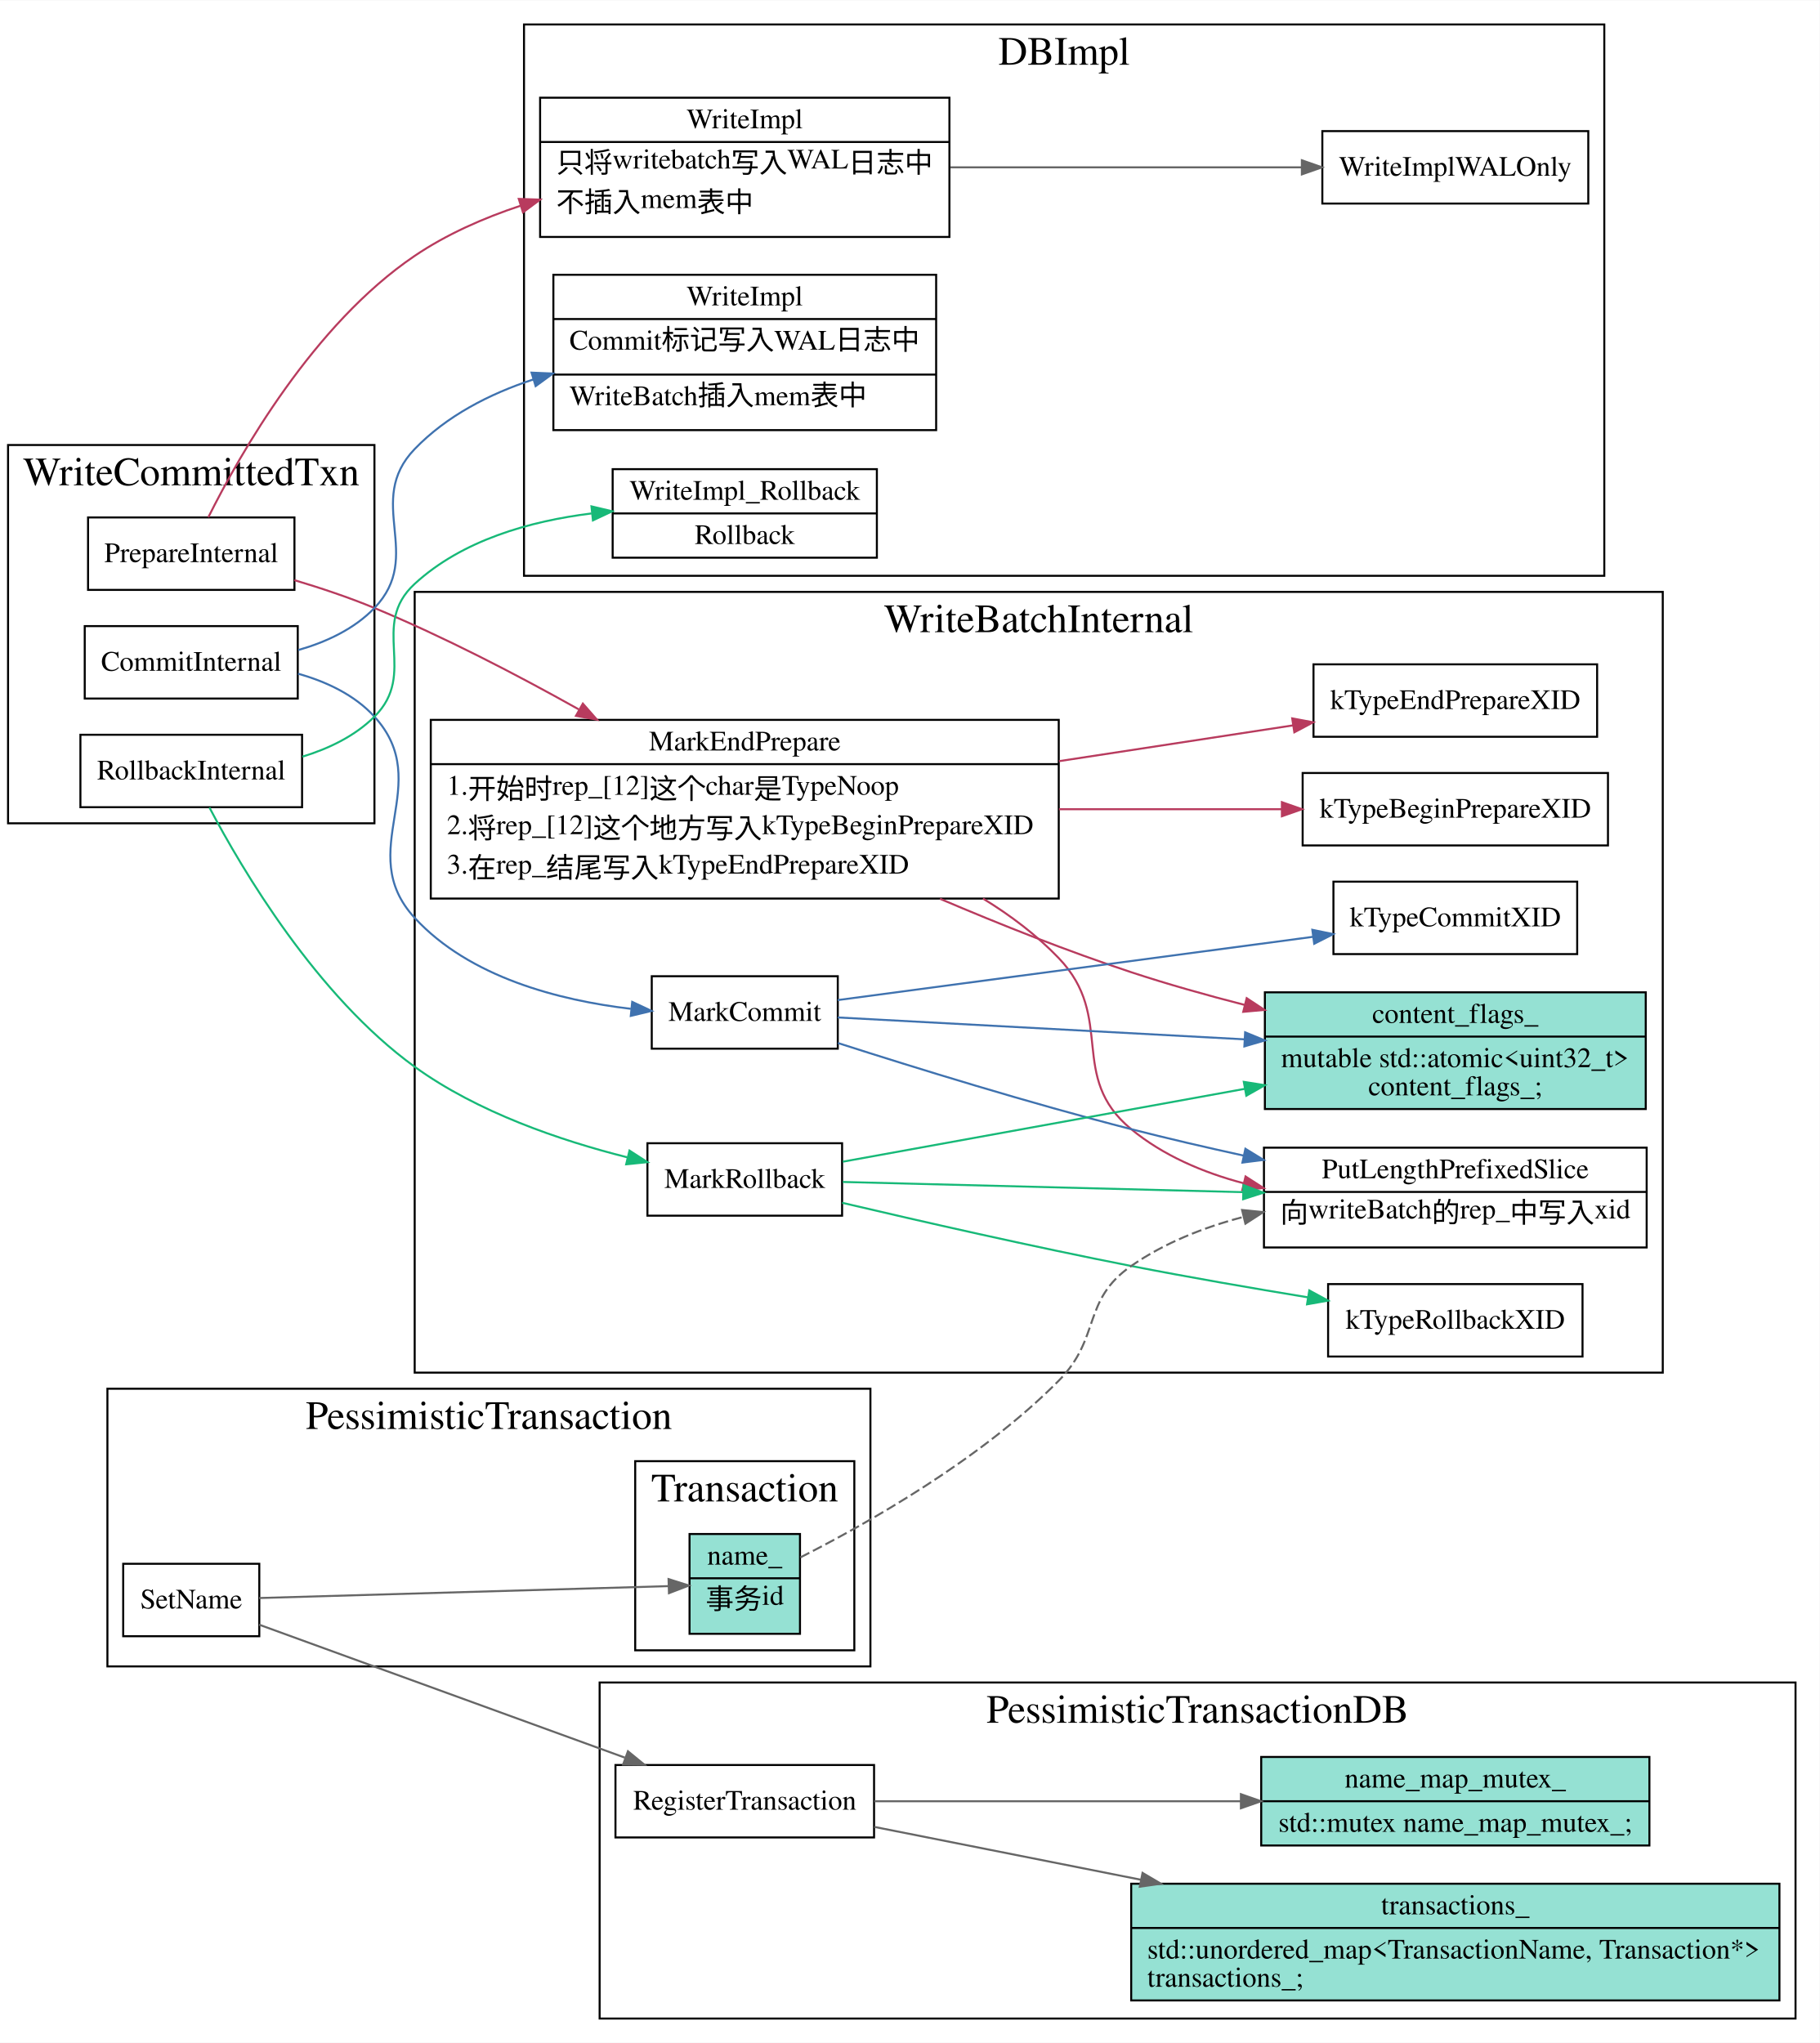
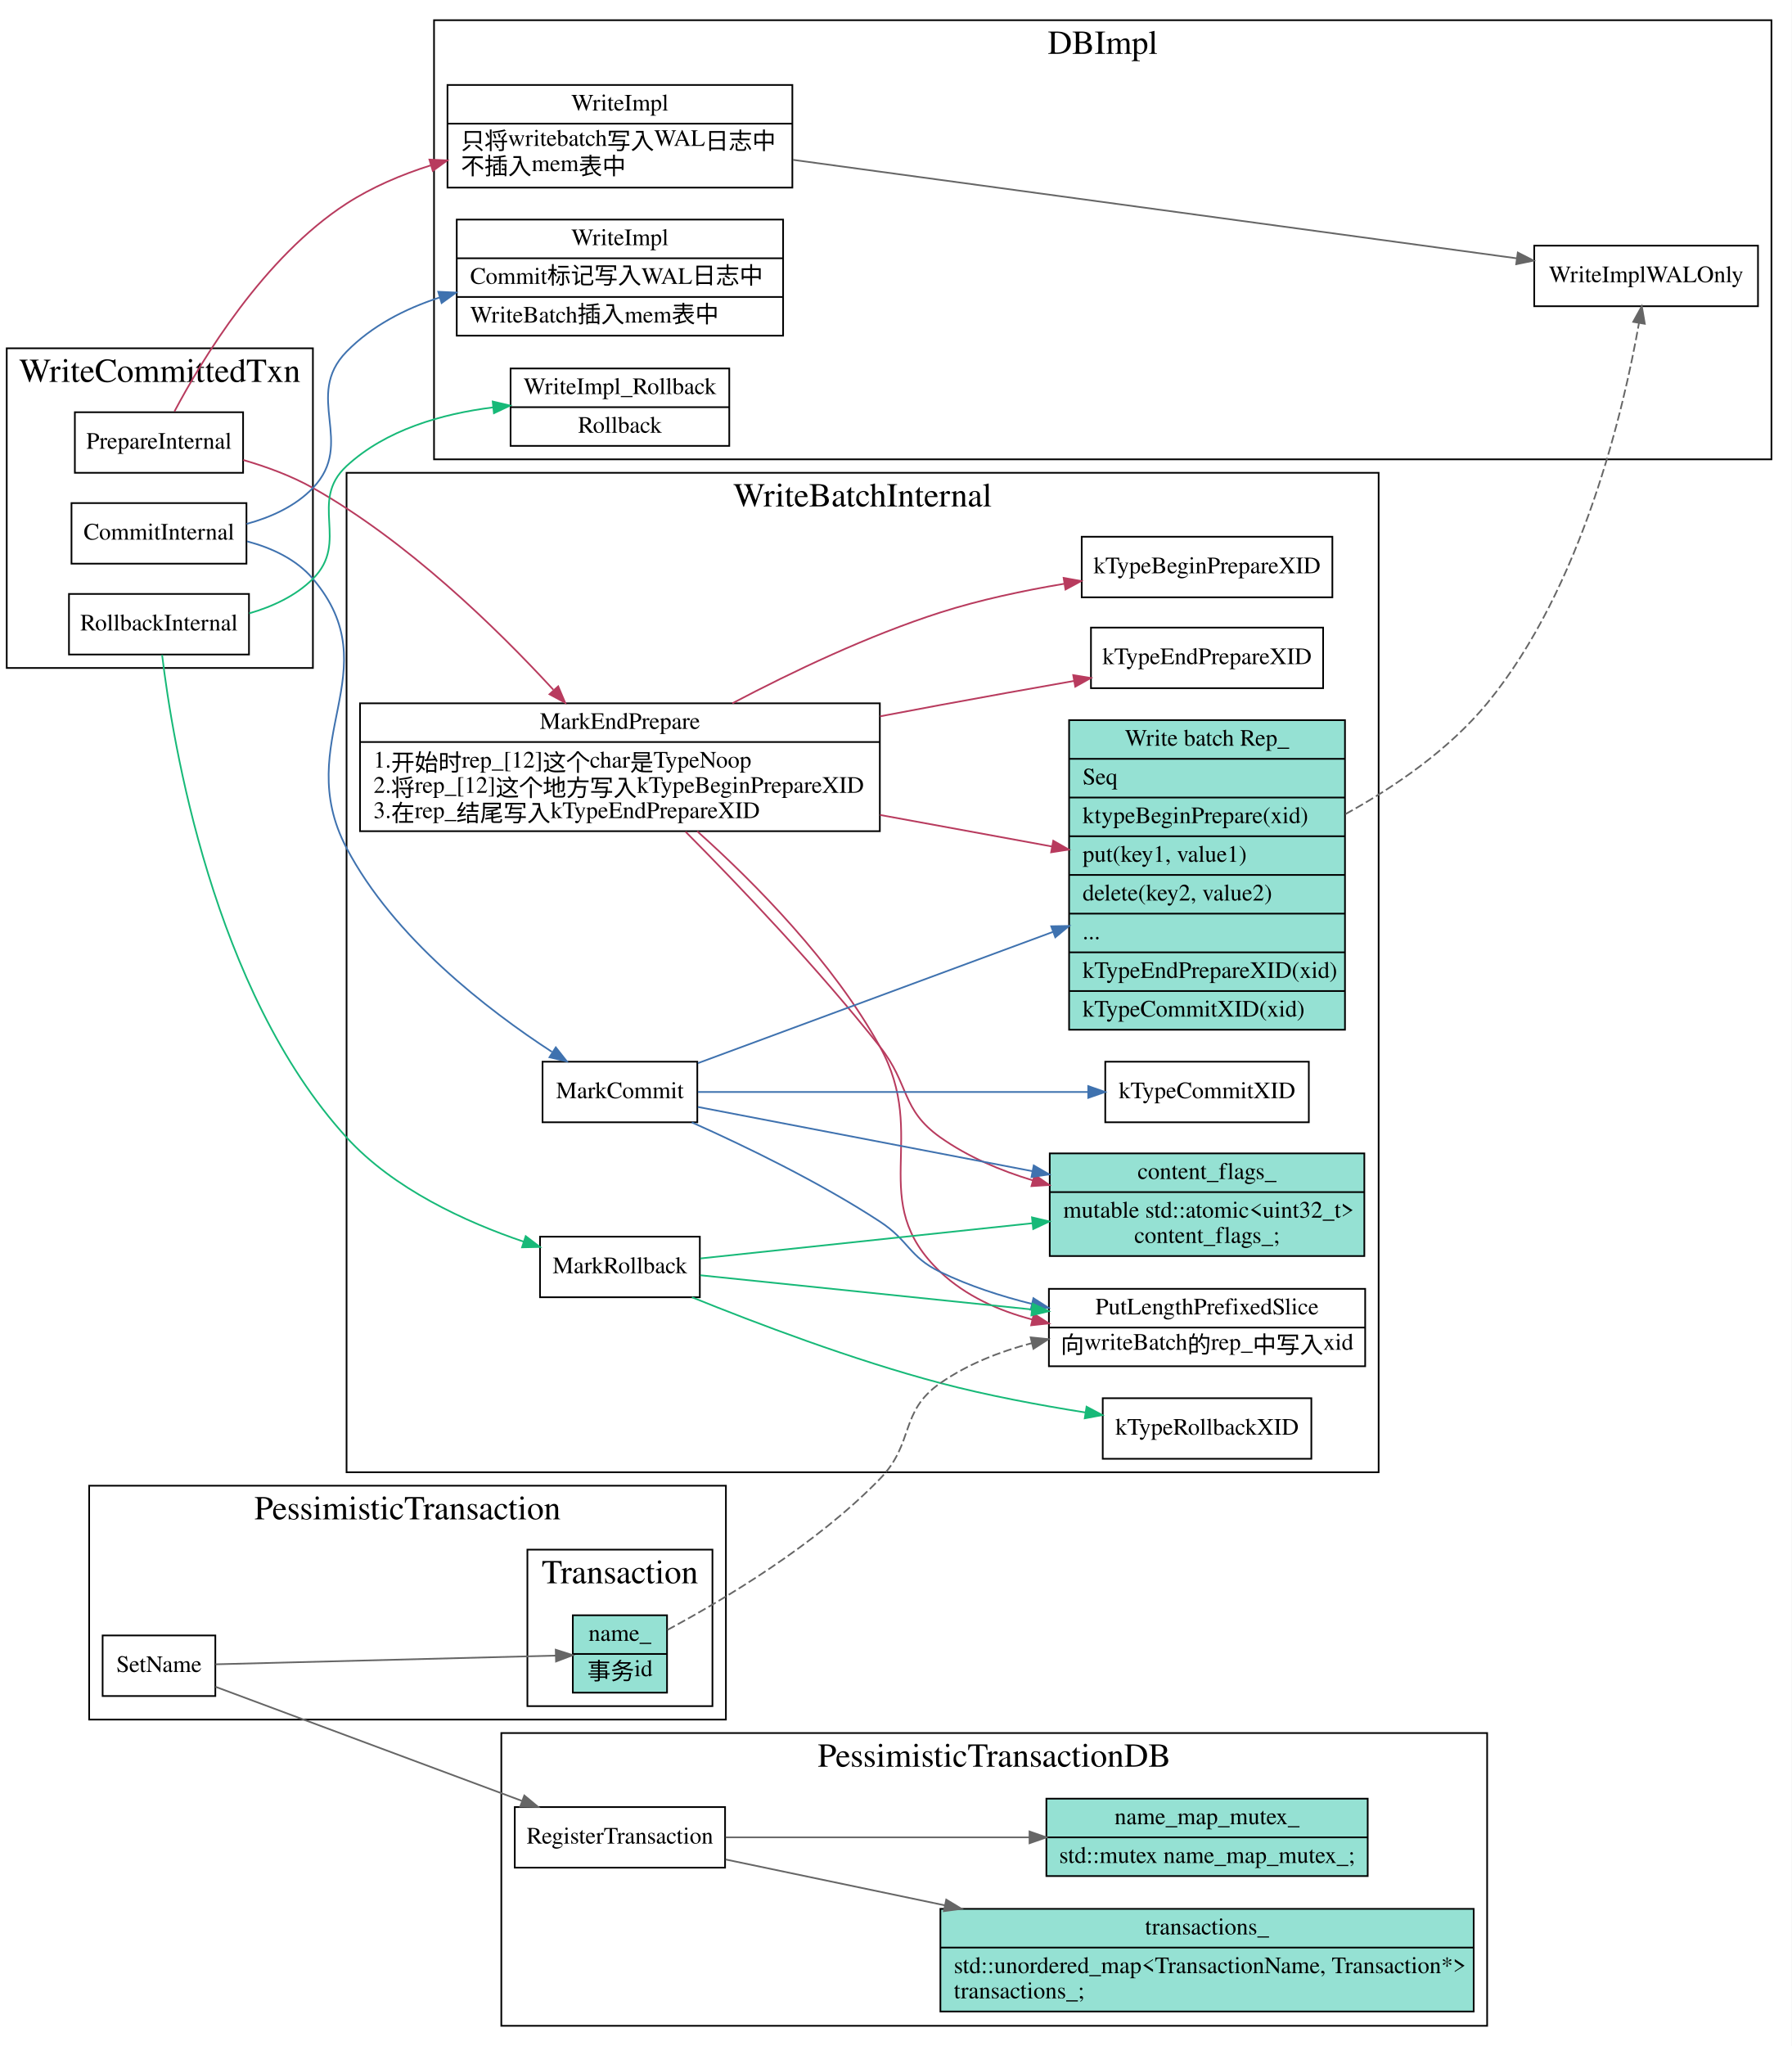
- <svg xmlns="http://www.w3.org/2000/svg" width="904pt" height="1015pt" viewBox="0.00 0.00 904.28 1015.00">
-   <g id="graph0" class="graph" transform="scale(1 1) rotate(0) translate(4 1011)">
-     <polygon fill="#ffffff" stroke="transparent" points="-4,4 -4,-1011 900.281,-1011 900.281,4 -4,4" />
-     <g id="clust1" class="cluster">
-       <polygon fill="none" stroke="#000000" points="256.405,-725 256.405,-999 793.251,-999 793.251,-725 256.405,-725" />
-       <text text-anchor="middle" x="524.828" y="-979" font-family="Times,serif" font-size="20.00" fill="#000000">DBImpl</text>
-     </g>
+ <svg xmlns="http://www.w3.org/2000/svg" width="1065pt" height="1216pt" viewBox="0.00 0.00 1065.00 1216.00">
+   <g id="graph0" class="graph" transform="scale(1 1) rotate(0) translate(4 1212)">
+     <polygon fill="#ffffff" stroke="transparent" points="-4,4 -4,-1212 1061,-1212 1061,4 -4,4" />
    <g id="clust2" class="cluster">
-       <polygon fill="none" stroke="#000000" points="202.076,-329 202.076,-717 822.304,-717 822.304,-329 202.076,-329" />
-       <text text-anchor="middle" x="512.19" y="-697" font-family="Times,serif" font-size="20.00" fill="#000000">WriteBatchInternal</text>
-     </g>
-     <g id="clust6" class="cluster">
-       <polygon fill="none" stroke="#000000" points="293.982,-8 293.982,-175 888.281,-175 888.281,-8 293.982,-8" />
-       <text text-anchor="middle" x="591.132" y="-155" font-family="Times,serif" font-size="20.00" fill="#000000">PessimisticTransactionDB</text>
-     </g>
-     <g id="clust8" class="cluster">
-       <polygon fill="none" stroke="#000000" points="49.379,-183 49.379,-321 428.553,-321 428.553,-183 49.379,-183" />
-       <text text-anchor="middle" x="238.966" y="-301" font-family="Times,serif" font-size="20.00" fill="#000000">PessimisticTransaction</text>
+       <polygon fill="none" stroke="#000000" points="254,-939 254,-1200 1049,-1200 1049,-939 254,-939" />
+       <text text-anchor="middle" x="651.5" y="-1180" font-family="Times,serif" font-size="20.00" fill="#000000">DBImpl</text>
+     </g>
+     <g id="clust3" class="cluster">
+       <polygon fill="none" stroke="#000000" points="202,-337 202,-931 815.5,-931 815.5,-337 202,-337" />
+       <text text-anchor="middle" x="508.75" y="-911" font-family="Times,serif" font-size="20.00" fill="#000000">WriteBatchInternal</text>
+     </g>
+     <g id="clust7" class="cluster">
+       <polygon fill="none" stroke="#000000" points="294,-8 294,-182 880,-182 880,-8 294,-8" />
+       <text text-anchor="middle" x="587" y="-162" font-family="Times,serif" font-size="20.00" fill="#000000">PessimisticTransactionDB</text>
    </g>
    <g id="clust9" class="cluster">
-       <polygon fill="none" stroke="#000000" points="311.664,-191 311.664,-285 420.553,-285 420.553,-191 311.664,-191" />
-       <text text-anchor="middle" x="366.108" y="-265" font-family="Times,serif" font-size="20.00" fill="#000000">Transaction</text>
-     </g>
-     <g id="clust11" class="cluster">
-       <polygon fill="none" stroke="#000000" points="0,-602 0,-790 182.076,-790 182.076,-602 0,-602" />
-       <text text-anchor="middle" x="91.038" y="-770" font-family="Times,serif" font-size="20.00" fill="#000000">WriteCommittedTxn</text>
+       <polygon fill="none" stroke="#000000" points="49,-190 49,-329 427.5,-329 427.5,-190 49,-190" />
+       <text text-anchor="middle" x="238.25" y="-309" font-family="Times,serif" font-size="20.00" fill="#000000">PessimisticTransaction</text>
+     </g>
+     <g id="clust10" class="cluster">
+       <polygon fill="none" stroke="#000000" points="309.5,-198 309.5,-291 419.5,-291 419.5,-198 309.5,-198" />
+       <text text-anchor="middle" x="364.5" y="-271" font-family="Times,serif" font-size="20.00" fill="#000000">Transaction</text>
+     </g>
+     <g id="clust12" class="cluster">
+       <polygon fill="none" stroke="#000000" points="0,-815 0,-1005 182,-1005 182,-815 0,-815" />
+       <text text-anchor="middle" x="91" y="-985" font-family="Times,serif" font-size="20.00" fill="#000000">WriteCommittedTxn</text>
    </g>
    <g id="node1" class="node">
-       <polygon fill="none" stroke="#000000" points="264.405,-893.4 264.405,-962.6 467.812,-962.6 467.812,-893.4 264.405,-893.4" />
-       <text text-anchor="middle" x="366.108" y="-947.4" font-family="Times,serif" font-size="14.00" fill="#000000">WriteImpl</text>
-       <polyline fill="none" stroke="#000000" points="264.405,-940.6 467.812,-940.6 " />
-       <text text-anchor="start" x="272.405" y="-925.4" font-family="Times,serif" font-size="14.00" fill="#000000">只将writebatch写入WAL日志中</text>
-       <text text-anchor="start" x="272.405" y="-905.8" font-family="Times,serif" font-size="14.00" fill="#000000"> 不插入mem表中</text>
+       <polygon fill="none" stroke="#000000" points="262,-1100.5 262,-1161.5 467,-1161.5 467,-1100.5 262,-1100.5" />
+       <text text-anchor="middle" x="364.5" y="-1146.3" font-family="Times,serif" font-size="14.00" fill="#000000">WriteImpl</text>
+       <polyline fill="none" stroke="#000000" points="262,-1138.5 467,-1138.5 " />
+       <text text-anchor="start" x="270" y="-1123.3" font-family="Times,serif" font-size="14.00" fill="#000000">只将writebatch写入WAL日志中</text>
+       <text text-anchor="start" x="270" y="-1108.3" font-family="Times,serif" font-size="14.00" fill="#000000"> 不插入mem表中</text>
    </g>
    <g id="node2" class="node">
-       <polygon fill="none" stroke="#000000" points="785.292,-946 653.13,-946 653.13,-910 785.292,-910 785.292,-946" />
-       <text text-anchor="middle" x="719.211" y="-923.8" font-family="Times,serif" font-size="14.00" fill="#000000">WriteImplWALOnly</text>
+       <polygon fill="none" stroke="#000000" points="1041,-1066 908,-1066 908,-1030 1041,-1030 1041,-1066" />
+       <text text-anchor="middle" x="974.5" y="-1044.3" font-family="Times,serif" font-size="14.00" fill="#000000">WriteImplWALOnly</text>
    </g>
    <g id="edge1" class="edge">
-       <path fill="none" stroke="#666666" d="M468.24,-928C523.882,-928 591.594,-928 642.656,-928" />
-       <polygon fill="#666666" stroke="#666666" points="642.963,-931.5 652.963,-928 642.963,-924.5 642.963,-931.5" />
+       <path fill="none" stroke="#666666" d="M467.288,-1117.014C588.951,-1100.46 788.741,-1073.275 897.721,-1058.447" />
+       <polygon fill="#666666" stroke="#666666" points="898.22,-1061.911 907.657,-1057.095 897.276,-1054.975 898.22,-1061.911" />
    </g>
    <g id="node3" class="node">
-       <polygon fill="none" stroke="#000000" points="270.998,-797.4 270.998,-874.6 461.219,-874.6 461.219,-797.4 270.998,-797.4" />
-       <text text-anchor="middle" x="366.108" y="-859.4" font-family="Times,serif" font-size="14.00" fill="#000000">WriteImpl</text>
-       <polyline fill="none" stroke="#000000" points="270.998,-852.6 461.219,-852.6 " />
-       <text text-anchor="start" x="278.998" y="-837.4" font-family="Times,serif" font-size="14.00" fill="#000000">Commit标记写入WAL日志中</text>
-       <polyline fill="none" stroke="#000000" points="270.998,-825 461.219,-825 " />
-       <text text-anchor="start" x="278.998" y="-809.8" font-family="Times,serif" font-size="14.00" fill="#000000">WriteBatch插入mem表中</text>
+       <polygon fill="none" stroke="#000000" points="267.5,-1012.5 267.5,-1081.5 461.5,-1081.5 461.5,-1012.5 267.5,-1012.5" />
+       <text text-anchor="middle" x="364.5" y="-1066.3" font-family="Times,serif" font-size="14.00" fill="#000000">WriteImpl</text>
+       <polyline fill="none" stroke="#000000" points="267.5,-1058.5 461.5,-1058.5 " />
+       <text text-anchor="start" x="275.5" y="-1043.3" font-family="Times,serif" font-size="14.00" fill="#000000">Commit标记写入WAL日志中</text>
+       <polyline fill="none" stroke="#000000" points="267.5,-1035.5 461.5,-1035.5 " />
+       <text text-anchor="start" x="275.5" y="-1020.3" font-family="Times,serif" font-size="14.00" fill="#000000">WriteBatch插入mem表中</text>
    </g>
    <g id="node4" class="node">
-       <polygon fill="none" stroke="#000000" points="300.457,-734 300.457,-778 431.759,-778 431.759,-734 300.457,-734" />
-       <text text-anchor="middle" x="366.108" y="-762.8" font-family="Times,serif" font-size="14.00" fill="#000000">WriteImpl_Rollback</text>
-       <polyline fill="none" stroke="#000000" points="300.457,-756 431.759,-756 " />
-       <text text-anchor="middle" x="366.108" y="-740.8" font-family="Times,serif" font-size="14.00" fill="#000000">Rollback</text>
+       <polygon fill="none" stroke="#000000" points="299.5,-947 299.5,-993 429.5,-993 429.5,-947 299.5,-947" />
+       <text text-anchor="middle" x="364.5" y="-977.8" font-family="Times,serif" font-size="14.00" fill="#000000">WriteImpl_Rollback</text>
+       <polyline fill="none" stroke="#000000" points="299.5,-970 429.5,-970 " />
+       <text text-anchor="middle" x="364.5" y="-954.8" font-family="Times,serif" font-size="14.00" fill="#000000">Rollback</text>
    </g>
    <g id="node5" class="node">
-       <polygon fill="none" stroke="#000000" points="210.076,-564.6 210.076,-653.4 522.141,-653.4 522.141,-564.6 210.076,-564.6" />
-       <text text-anchor="middle" x="366.108" y="-638.2" font-family="Times,serif" font-size="14.00" fill="#000000">MarkEndPrepare</text>
-       <polyline fill="none" stroke="#000000" points="210.076,-631.4 522.141,-631.4 " />
-       <text text-anchor="start" x="218.076" y="-616.2" font-family="Times,serif" font-size="14.00" fill="#000000">1.开始时rep_[12]这个char是TypeNoop</text>
-       <text text-anchor="start" x="218.076" y="-596.6" font-family="Times,serif" font-size="14.00" fill="#000000"> 2.将rep_[12]这个地方写入kTypeBeginPrepareXID</text>
-       <text text-anchor="start" x="218.076" y="-577" font-family="Times,serif" font-size="14.00" fill="#000000"> 3.在rep_结尾写入kTypeEndPrepareXID</text>
+       <polygon fill="#95e1d3" stroke="#000000" points="631.5,-600 631.5,-784 795.5,-784 795.5,-600 631.5,-600" />
+       <text text-anchor="middle" x="713.5" y="-768.8" font-family="Times,serif" font-size="14.00" fill="#000000">Write batch Rep_</text>
+       <polyline fill="none" stroke="#000000" points="631.5,-761 795.5,-761 " />
+       <text text-anchor="start" x="639.5" y="-745.8" font-family="Times,serif" font-size="14.00" fill="#000000">Seq</text>
+       <polyline fill="none" stroke="#000000" points="631.5,-738 795.5,-738 " />
+       <text text-anchor="start" x="639.5" y="-722.8" font-family="Times,serif" font-size="14.00" fill="#000000">ktypeBeginPrepare(xid)</text>
+       <polyline fill="none" stroke="#000000" points="631.5,-715 795.5,-715 " />
+       <text text-anchor="start" x="639.5" y="-699.8" font-family="Times,serif" font-size="14.00" fill="#000000">put(key1, value1)</text>
+       <polyline fill="none" stroke="#000000" points="631.5,-692 795.5,-692 " />
+       <text text-anchor="start" x="639.5" y="-676.8" font-family="Times,serif" font-size="14.00" fill="#000000">delete(key2, value2)</text>
+       <polyline fill="none" stroke="#000000" points="631.5,-669 795.5,-669 " />
+       <text text-anchor="start" x="639.5" y="-653.8" font-family="Times,serif" font-size="14.00" fill="#000000">...</text>
+       <polyline fill="none" stroke="#000000" points="631.5,-646 795.5,-646 " />
+       <text text-anchor="start" x="639.5" y="-630.8" font-family="Times,serif" font-size="14.00" fill="#000000">kTypeEndPrepareXID(xid)</text>
+       <polyline fill="none" stroke="#000000" points="631.5,-623 795.5,-623 " />
+       <text text-anchor="start" x="639.5" y="-607.8" font-family="Times,serif" font-size="14.00" fill="#000000">kTypeCommitXID(xid)</text>
+     </g>
+     <g id="edge2" class="edge">
+       <path fill="none" stroke="#666666" stroke-dasharray="5,2" d="M795.765,-728.15C825.61,-744.631 857.487,-766.649 880,-794 936.828,-863.042 961.362,-969.565 970.231,-1019.864" />
+       <polygon fill="#666666" stroke="#666666" points="966.825,-1020.711 971.937,-1029.991 973.727,-1019.548 966.825,-1020.711" />
    </g>
    <g id="node6" class="node">
-       <polygon fill="none" stroke="#000000" points="795.075,-627 643.347,-627 643.347,-591 795.075,-591 795.075,-627" />
-       <text text-anchor="middle" x="719.211" y="-604.8" font-family="Times,serif" font-size="14.00" fill="#000000">kTypeBeginPrepareXID</text>
-     </g>
-     <g id="edge2" class="edge">
-       <path fill="none" stroke="#b83b5e" d="M522.269,-609C560.247,-609 599.5,-609 632.873,-609" />
-       <polygon fill="#b83b5e" stroke="#b83b5e" points="633.033,-612.5 643.033,-609 633.033,-605.5 633.033,-612.5" />
+       <polygon fill="none" stroke="#000000" points="210,-718 210,-794 519,-794 519,-718 210,-718" />
+       <text text-anchor="middle" x="364.5" y="-778.8" font-family="Times,serif" font-size="14.00" fill="#000000">MarkEndPrepare</text>
+       <polyline fill="none" stroke="#000000" points="210,-771 519,-771 " />
+       <text text-anchor="start" x="218" y="-755.8" font-family="Times,serif" font-size="14.00" fill="#000000">1.开始时rep_[12]这个char是TypeNoop</text>
+       <text text-anchor="start" x="218" y="-740.8" font-family="Times,serif" font-size="14.00" fill="#000000"> 2.将rep_[12]这个地方写入kTypeBeginPrepareXID</text>
+       <text text-anchor="start" x="218" y="-725.8" font-family="Times,serif" font-size="14.00" fill="#000000"> 3.在rep_结尾写入kTypeEndPrepareXID</text>
+     </g>
+     <g id="edge3" class="edge">
+       <path fill="none" stroke="#b83b5e" d="M519.101,-727.649C553.979,-721.253 589.932,-714.66 621.288,-708.91" />
+       <polygon fill="#b83b5e" stroke="#b83b5e" points="622.095,-712.321 631.299,-707.074 620.832,-705.435 622.095,-712.321" />
    </g>
    <g id="node7" class="node">
-       <polygon fill="none" stroke="#000000" points="789.686,-681 648.736,-681 648.736,-645 789.686,-645 789.686,-681" />
-       <text text-anchor="middle" x="719.211" y="-658.8" font-family="Times,serif" font-size="14.00" fill="#000000">kTypeEndPrepareXID</text>
-     </g>
-     <g id="edge3" class="edge">
-       <path fill="none" stroke="#b83b5e" d="M522.269,-632.882C562.427,-639.023 604.011,-645.382 638.56,-650.666" />
-       <polygon fill="#b83b5e" stroke="#b83b5e" points="638.164,-654.146 648.578,-652.198 639.222,-647.226 638.164,-654.146" />
+       <polygon fill="none" stroke="#000000" points="788,-893 639,-893 639,-857 788,-857 788,-893" />
+       <text text-anchor="middle" x="713.5" y="-871.3" font-family="Times,serif" font-size="14.00" fill="#000000">kTypeBeginPrepareXID</text>
+     </g>
+     <g id="edge4" class="edge">
+       <path fill="none" stroke="#b83b5e" d="M431.36,-794.021C467.053,-812.827 512.319,-834.36 555,-848 578.382,-855.472 604.402,-860.997 628.49,-865.03" />
+       <polygon fill="#b83b5e" stroke="#b83b5e" points="628.253,-868.537 638.682,-866.669 629.364,-861.626 628.253,-868.537" />
    </g>
    <g id="node8" class="node">
-       <polygon fill="none" stroke="#000000" points="624.118,-391.2 624.118,-440.8 814.304,-440.8 814.304,-391.2 624.118,-391.2" />
-       <text text-anchor="middle" x="719.211" y="-425.6" font-family="Times,serif" font-size="14.00" fill="#000000">PutLengthPrefixedSlice</text>
-       <polyline fill="none" stroke="#000000" points="624.118,-418.8 814.304,-418.8 " />
-       <text text-anchor="middle" x="719.211" y="-403.6" font-family="Times,serif" font-size="14.00" fill="#000000">向writeBatch的rep_中写入xid</text>
-     </g>
-     <g id="edge4" class="edge">
-       <path fill="none" stroke="#b83b5e" d="M484.497,-564.6C498.261,-556.177 511.248,-546.362 522.141,-535 550.532,-505.384 526.476,-476.086 558.141,-450 574.064,-436.882 593.814,-428.458 613.968,-423.125" />
-       <polygon fill="#b83b5e" stroke="#b83b5e" points="614.971,-426.484 623.878,-420.748 613.338,-419.677 614.971,-426.484" />
+       <polygon fill="none" stroke="#000000" points="782.5,-839 644.5,-839 644.5,-803 782.5,-803 782.5,-839" />
+       <text text-anchor="middle" x="713.5" y="-817.3" font-family="Times,serif" font-size="14.00" fill="#000000">kTypeEndPrepareXID</text>
+     </g>
+     <g id="edge5" class="edge">
+       <path fill="none" stroke="#b83b5e" d="M519.111,-786.259C531.25,-788.564 543.323,-790.835 555,-793 580.832,-797.79 609.068,-802.838 634.459,-807.309" />
+       <polygon fill="#b83b5e" stroke="#b83b5e" points="633.953,-810.774 644.408,-809.057 635.164,-803.879 633.953,-810.774" />
    </g>
    <g id="node9" class="node">
-       <polygon fill="#95e1d3" stroke="#000000" points="624.576,-460 624.576,-518 813.846,-518 813.846,-460 624.576,-460" />
-       <text text-anchor="middle" x="719.211" y="-502.8" font-family="Times,serif" font-size="14.00" fill="#000000">content_flags_</text>
-       <polyline fill="none" stroke="#000000" points="624.576,-496 813.846,-496 " />
-       <text text-anchor="start" x="632.576" y="-480.8" font-family="Times,serif" font-size="14.00" fill="#000000">mutable std::atomic&lt;uint32_t&gt;</text>
-       <text text-anchor="middle" x="719.211" y="-466.8" font-family="Times,serif" font-size="14.00" fill="#000000"> content_flags_;</text>
-     </g>
-     <g id="edge5" class="edge">
-       <path fill="none" stroke="#b83b5e" d="M463.13,-564.483C493.198,-551.666 526.697,-538.363 558.141,-528 576.175,-522.057 595.615,-516.586 614.538,-511.738" />
-       <polygon fill="#b83b5e" stroke="#b83b5e" points="615.534,-515.097 624.376,-509.262 613.824,-508.309 615.534,-515.097" />
+       <polygon fill="none" stroke="#000000" points="619.5,-400 619.5,-446 807.5,-446 807.5,-400 619.5,-400" />
+       <text text-anchor="middle" x="713.5" y="-430.8" font-family="Times,serif" font-size="14.00" fill="#000000">PutLengthPrefixedSlice</text>
+       <polyline fill="none" stroke="#000000" points="619.5,-423 807.5,-423 " />
+       <text text-anchor="middle" x="713.5" y="-407.8" font-family="Times,serif" font-size="14.00" fill="#000000">向writeBatch的rep_中写入xid</text>
+     </g>
+     <g id="edge6" class="edge">
+       <path fill="none" stroke="#b83b5e" d="M410.488,-717.922C445.123,-686.879 491.236,-640.106 519,-590 548.889,-536.06 510.166,-498.341 555,-456 570.015,-441.82 589.468,-433.061 609.574,-427.78" />
+       <polygon fill="#b83b5e" stroke="#b83b5e" points="610.543,-431.148 619.481,-425.458 608.946,-424.333 610.543,-431.148" />
    </g>
    <g id="node10" class="node">
-       <polygon fill="none" stroke="#000000" points="412.329,-526 319.887,-526 319.887,-490 412.329,-490 412.329,-526" />
-       <text text-anchor="middle" x="366.108" y="-503.8" font-family="Times,serif" font-size="14.00" fill="#000000">MarkCommit</text>
-     </g>
-     <g id="edge6" class="edge">
-       <path fill="none" stroke="#3f72af" d="M412.362,-492.819C451.066,-480.408 507.871,-462.872 558.141,-450 576.094,-445.403 595.287,-440.953 613.939,-436.871" />
-       <polygon fill="#3f72af" stroke="#3f72af" points="614.901,-440.244 623.933,-434.707 613.419,-433.402 614.901,-440.244" />
+       <polygon fill="#95e1d3" stroke="#000000" points="620,-465.5 620,-526.5 807,-526.5 807,-465.5 620,-465.5" />
+       <text text-anchor="middle" x="713.5" y="-511.3" font-family="Times,serif" font-size="14.00" fill="#000000">content_flags_</text>
+       <polyline fill="none" stroke="#000000" points="620,-503.5 807,-503.5 " />
+       <text text-anchor="start" x="628" y="-488.3" font-family="Times,serif" font-size="14.00" fill="#000000">mutable std::atomic&lt;uint32_t&gt;</text>
+       <text text-anchor="middle" x="713.5" y="-473.3" font-family="Times,serif" font-size="14.00" fill="#000000"> content_flags_;</text>
    </g>
    <g id="edge7" class="edge">
-       <path fill="none" stroke="#3f72af" d="M412.27,-505.516C463.302,-502.77 547.172,-498.257 614.356,-494.642" />
-       <polygon fill="#3f72af" stroke="#3f72af" points="614.767,-498.125 624.564,-494.093 614.39,-491.135 614.767,-498.125" />
+       <path fill="none" stroke="#b83b5e" d="M403.522,-717.692C435.946,-685.035 482.506,-636.18 519,-590 536.884,-567.369 531.441,-552.642 555,-536 571.26,-524.514 590.511,-516.319 609.891,-510.474" />
+       <polygon fill="#b83b5e" stroke="#b83b5e" points="611.035,-513.788 619.712,-507.709 609.137,-507.051 611.035,-513.788" />
    </g>
    <g id="node11" class="node">
-       <polygon fill="none" stroke="#000000" points="779.779,-573 658.643,-573 658.643,-537 779.779,-537 779.779,-573" />
-       <text text-anchor="middle" x="719.211" y="-550.8" font-family="Times,serif" font-size="14.00" fill="#000000">kTypeCommitXID</text>
+       <polygon fill="none" stroke="#000000" points="410.5,-581 318.5,-581 318.5,-545 410.5,-545 410.5,-581" />
+       <text text-anchor="middle" x="364.5" y="-559.3" font-family="Times,serif" font-size="14.00" fill="#000000">MarkCommit</text>
    </g>
    <g id="edge8" class="edge">
-       <path fill="none" stroke="#3f72af" d="M412.27,-514.144C472.405,-522.149 578.137,-536.222 648.434,-545.579" />
-       <polygon fill="#3f72af" stroke="#3f72af" points="648.164,-549.074 658.539,-546.924 649.088,-542.135 648.164,-549.074" />
+       <path fill="none" stroke="#3f72af" d="M410.844,-580.13C464.503,-599.964 554.192,-633.115 622.04,-658.194" />
+       <polygon fill="#3f72af" stroke="#3f72af" points="620.87,-661.493 631.463,-661.677 623.297,-654.927 620.87,-661.493" />
+     </g>
+     <g id="edge9" class="edge">
+       <path fill="none" stroke="#3f72af" d="M407.259,-544.934C439.115,-530.714 483.118,-509.434 519,-486 536.438,-474.611 536.246,-465.059 555,-456 571.919,-447.827 590.809,-441.673 609.488,-437.039" />
+       <polygon fill="#3f72af" stroke="#3f72af" points="610.29,-440.446 619.225,-434.752 608.689,-433.632 610.29,-440.446" />
+     </g>
+     <g id="edge10" class="edge">
+       <path fill="none" stroke="#3f72af" d="M410.844,-554.103C461.285,-544.419 543.565,-528.624 609.611,-515.944" />
+       <polygon fill="#3f72af" stroke="#3f72af" points="610.487,-519.34 619.648,-514.017 609.168,-512.466 610.487,-519.34" />
    </g>
    <g id="node12" class="node">
-       <polygon fill="none" stroke="#000000" points="414.478,-443 317.739,-443 317.739,-407 414.478,-407 414.478,-443" />
-       <text text-anchor="middle" x="366.108" y="-420.8" font-family="Times,serif" font-size="14.00" fill="#000000">MarkRollback</text>
-     </g>
-     <g id="edge9" class="edge">
-       <path fill="none" stroke="#17b978" d="M414.835,-423.758C465.942,-422.455 547.848,-420.368 613.827,-418.686" />
-       <polygon fill="#17b978" stroke="#17b978" points="613.949,-422.184 623.856,-418.43 613.77,-415.187 613.949,-422.184" />
-     </g>
-     <g id="edge10" class="edge">
-       <path fill="none" stroke="#17b978" d="M414.835,-433.832C466.122,-443.127 548.425,-458.045 614.524,-470.025" />
-       <polygon fill="#17b978" stroke="#17b978" points="614.105,-473.506 624.569,-471.846 615.353,-466.619 614.105,-473.506" />
+       <polygon fill="none" stroke="#000000" points="774,-581 653,-581 653,-545 774,-545 774,-581" />
+       <text text-anchor="middle" x="713.5" y="-559.3" font-family="Times,serif" font-size="14.00" fill="#000000">kTypeCommitXID</text>
+     </g>
+     <g id="edge11" class="edge">
+       <path fill="none" stroke="#3f72af" d="M410.844,-563C470.103,-563 573.308,-563 642.506,-563" />
+       <polygon fill="#3f72af" stroke="#3f72af" points="642.883,-566.5 652.883,-563 642.883,-559.5 642.883,-566.5" />
    </g>
    <g id="node13" class="node">
-       <polygon fill="none" stroke="#000000" points="782.427,-373 655.995,-373 655.995,-337 782.427,-337 782.427,-373" />
-       <text text-anchor="middle" x="719.211" y="-350.8" font-family="Times,serif" font-size="14.00" fill="#000000">kTypeRollbackXID</text>
-     </g>
-     <g id="edge11" class="edge">
-       <path fill="none" stroke="#17b978" d="M414.493,-413.403C453.232,-404.302 509.021,-391.609 558.141,-382 586.765,-376.4 618.392,-370.941 645.987,-366.414" />
-       <polygon fill="#17b978" stroke="#17b978" points="646.651,-369.852 655.958,-364.79 645.526,-362.943 646.651,-369.852" />
+       <polygon fill="none" stroke="#000000" points="412,-477 317,-477 317,-441 412,-441 412,-477" />
+       <text text-anchor="middle" x="364.5" y="-455.3" font-family="Times,serif" font-size="14.00" fill="#000000">MarkRollback</text>
+     </g>
+     <g id="edge12" class="edge">
+       <path fill="none" stroke="#17b978" d="M412.295,-454.07C462.71,-448.87 543.737,-440.511 609.059,-433.773" />
+       <polygon fill="#17b978" stroke="#17b978" points="609.813,-437.214 619.401,-432.707 609.095,-430.251 609.813,-437.214" />
+     </g>
+     <g id="edge13" class="edge">
+       <path fill="none" stroke="#17b978" d="M412.295,-464.067C462.902,-469.432 544.357,-478.068 609.807,-485.007" />
+       <polygon fill="#17b978" stroke="#17b978" points="609.441,-488.487 619.754,-486.061 610.179,-481.526 609.441,-488.487" />
    </g>
    <g id="node14" class="node">
-       <polygon fill="none" stroke="#000000" points="430.362,-134 301.855,-134 301.855,-98 430.362,-98 430.362,-134" />
-       <text text-anchor="middle" x="366.108" y="-111.8" font-family="Times,serif" font-size="14.00" fill="#000000">RegisterTransaction</text>
+       <polygon fill="none" stroke="#000000" points="775.5,-381 651.5,-381 651.5,-345 775.5,-345 775.5,-381" />
+       <text text-anchor="middle" x="713.5" y="-359.3" font-family="Times,serif" font-size="14.00" fill="#000000">kTypeRollbackXID</text>
+     </g>
+     <g id="edge14" class="edge">
+       <path fill="none" stroke="#17b978" d="M407.304,-440.999C445.461,-425.557 503.134,-403.693 555,-390 582.761,-382.671 613.801,-376.873 641.004,-372.558" />
+       <polygon fill="#17b978" stroke="#17b978" points="641.88,-375.964 651.227,-370.977 640.81,-369.047 641.88,-375.964" />
    </g>
    <g id="node15" class="node">
-       <polygon fill="#95e1d3" stroke="#000000" points="558.141,-17 558.141,-75 880.281,-75 880.281,-17 558.141,-17" />
-       <text text-anchor="middle" x="719.211" y="-59.8" font-family="Times,serif" font-size="14.00" fill="#000000">transactions_</text>
-       <polyline fill="none" stroke="#000000" points="558.141,-53 880.281,-53 " />
-       <text text-anchor="start" x="566.141" y="-37.8" font-family="Times,serif" font-size="14.00" fill="#000000">std::unordered_map&lt;TransactionName, Transaction*&gt;</text>
-       <text text-anchor="start" x="566.141" y="-23.8" font-family="Times,serif" font-size="14.00" fill="#000000"> transactions_;</text>
-     </g>
-     <g id="edge12" class="edge">
-       <path fill="none" stroke="#666666" d="M430.462,-103.242C467.697,-95.861 516.301,-86.225 562.983,-76.971" />
-       <polygon fill="#666666" stroke="#666666" points="563.782,-80.381 572.911,-75.003 562.421,-73.514 563.782,-80.381" />
+       <polygon fill="none" stroke="#000000" points="427,-138 302,-138 302,-102 427,-102 427,-138" />
+       <text text-anchor="middle" x="364.5" y="-116.3" font-family="Times,serif" font-size="14.00" fill="#000000">RegisterTransaction</text>
    </g>
    <g id="node16" class="node">
-       <polygon fill="#95e1d3" stroke="#000000" points="622.754,-94 622.754,-138 815.668,-138 815.668,-94 622.754,-94" />
-       <text text-anchor="middle" x="719.211" y="-122.8" font-family="Times,serif" font-size="14.00" fill="#000000">name_map_mutex_</text>
-       <polyline fill="none" stroke="#000000" points="622.754,-116 815.668,-116 " />
-       <text text-anchor="middle" x="719.211" y="-100.8" font-family="Times,serif" font-size="14.00" fill="#000000">std::mutex name_map_mutex_;</text>
-     </g>
-     <g id="edge13" class="edge">
-       <path fill="none" stroke="#666666" d="M430.462,-116C481.233,-116 553.141,-116 612.495,-116" />
-       <polygon fill="#666666" stroke="#666666" points="612.664,-119.5 622.664,-116 612.664,-112.5 612.664,-119.5" />
+       <polygon fill="#95e1d3" stroke="#000000" points="555,-16.5 555,-77.5 872,-77.5 872,-16.5 555,-16.5" />
+       <text text-anchor="middle" x="713.5" y="-62.3" font-family="Times,serif" font-size="14.00" fill="#000000">transactions_</text>
+       <polyline fill="none" stroke="#000000" points="555,-54.5 872,-54.5 " />
+       <text text-anchor="start" x="563" y="-39.3" font-family="Times,serif" font-size="14.00" fill="#000000">std::unordered_map&lt;TransactionName, Transaction*&gt;</text>
+       <text text-anchor="start" x="563" y="-24.3" font-family="Times,serif" font-size="14.00" fill="#000000"> transactions_;</text>
+     </g>
+     <g id="edge15" class="edge">
+       <path fill="none" stroke="#666666" d="M427.297,-106.865C463.849,-99.219 511.681,-89.214 557.75,-79.578" />
+       <polygon fill="#666666" stroke="#666666" points="558.477,-83.002 567.549,-77.528 557.044,-76.15 558.477,-83.002" />
    </g>
    <g id="node17" class="node">
-       <polygon fill="#95e1d3" stroke="#000000" points="338.664,-199.2 338.664,-248.8 393.553,-248.8 393.553,-199.2 338.664,-199.2" />
-       <text text-anchor="middle" x="366.108" y="-233.6" font-family="Times,serif" font-size="14.00" fill="#000000">name_</text>
-       <polyline fill="none" stroke="#000000" points="338.664,-226.8 393.553,-226.8 " />
-       <text text-anchor="middle" x="366.108" y="-211.6" font-family="Times,serif" font-size="14.00" fill="#000000">事务id</text>
-     </g>
-     <g id="edge14" class="edge">
-       <path fill="none" stroke="#666666" stroke-dasharray="5,2" d="M393.751,-237.182C427.087,-254.068 483.454,-285.88 522.141,-325 543.209,-346.305 533.543,-364.89 558.141,-382 574.599,-393.448 594.131,-401.175 613.818,-406.361" />
-       <polygon fill="#666666" stroke="#666666" points="613.252,-409.825 623.795,-408.777 614.9,-403.022 613.252,-409.825" />
+       <polygon fill="#95e1d3" stroke="#000000" points="618,-97 618,-143 809,-143 809,-97 618,-97" />
+       <text text-anchor="middle" x="713.5" y="-127.8" font-family="Times,serif" font-size="14.00" fill="#000000">name_map_mutex_</text>
+       <polyline fill="none" stroke="#000000" points="618,-120 809,-120 " />
+       <text text-anchor="middle" x="713.5" y="-104.8" font-family="Times,serif" font-size="14.00" fill="#000000">std::mutex name_map_mutex_;</text>
+     </g>
+     <g id="edge16" class="edge">
+       <path fill="none" stroke="#666666" d="M427.297,-120C477.479,-120 548.924,-120 607.876,-120" />
+       <polygon fill="#666666" stroke="#666666" points="607.975,-123.5 617.975,-120 607.975,-116.5 607.975,-123.5" />
    </g>
    <g id="node18" class="node">
-       <polygon fill="none" stroke="#000000" points="124.856,-234 57.22,-234 57.22,-198 124.856,-198 124.856,-234" />
-       <text text-anchor="middle" x="91.038" y="-211.8" font-family="Times,serif" font-size="14.00" fill="#000000">SetName</text>
-     </g>
-     <g id="edge15" class="edge">
-       <path fill="none" stroke="#666666" d="M124.767,-203.738C169.969,-187.305 250.935,-157.87 306.529,-137.66" />
-       <polygon fill="#666666" stroke="#666666" points="308.053,-140.83 316.255,-134.124 305.661,-134.251 308.053,-140.83" />
-     </g>
-     <g id="edge16" class="edge">
-       <path fill="none" stroke="#666666" d="M124.767,-216.981C176.278,-218.479 274.235,-221.328 328.16,-222.896" />
-       <polygon fill="#666666" stroke="#666666" points="328.233,-226.4 338.331,-223.192 328.437,-219.403 328.233,-226.4" />
+       <polygon fill="#95e1d3" stroke="#000000" points="336.5,-206 336.5,-252 392.5,-252 392.5,-206 336.5,-206" />
+       <text text-anchor="middle" x="364.5" y="-236.8" font-family="Times,serif" font-size="14.00" fill="#000000">name_</text>
+       <polyline fill="none" stroke="#000000" points="336.5,-229 392.5,-229 " />
+       <text text-anchor="middle" x="364.5" y="-213.8" font-family="Times,serif" font-size="14.00" fill="#000000">事务id</text>
+     </g>
+     <g id="edge17" class="edge">
+       <path fill="none" stroke="#666666" stroke-dasharray="5,2" d="M392.712,-243.289C425.791,-261.034 480.928,-293.802 519,-333 539.876,-354.494 530.379,-372.924 555,-390 571.103,-401.168 590.191,-408.701 609.444,-413.75" />
+       <polygon fill="#666666" stroke="#666666" points="608.661,-417.161 619.203,-416.101 610.301,-410.356 608.661,-417.161" />
    </g>
    <g id="node19" class="node">
-       <polygon fill="none" stroke="#000000" points="142.322,-754 39.755,-754 39.755,-718 142.322,-718 142.322,-754" />
-       <text text-anchor="middle" x="91.038" y="-731.8" font-family="Times,serif" font-size="14.00" fill="#000000">PrepareInternal</text>
-     </g>
-     <g id="edge17" class="edge">
-       <path fill="none" stroke="#b83b5e" d="M99.54,-754.118C115.23,-785.53 151.785,-849.991 202.076,-884 217.883,-894.689 236.181,-902.786 254.701,-908.918" />
-       <polygon fill="#b83b5e" stroke="#b83b5e" points="253.805,-912.305 264.394,-911.949 255.894,-905.624 253.805,-912.305" />
+       <polygon fill="none" stroke="#000000" points="124,-240 57,-240 57,-204 124,-204 124,-240" />
+       <text text-anchor="middle" x="90.5" y="-218.3" font-family="Times,serif" font-size="14.00" fill="#000000">SetName</text>
    </g>
    <g id="edge18" class="edge">
-       <path fill="none" stroke="#b83b5e" d="M142.255,-722.854C155.423,-718.921 169.436,-714.24 182.076,-709 216.317,-694.804 252.468,-676.057 283.58,-658.635" />
-       <polygon fill="#b83b5e" stroke="#b83b5e" points="285.652,-661.485 292.639,-653.521 282.21,-655.389 285.652,-661.485" />
+       <path fill="none" stroke="#666666" d="M124.098,-209.493C169.393,-192.631 250.742,-162.348 306.145,-141.724" />
+       <polygon fill="#666666" stroke="#666666" points="307.679,-144.887 315.83,-138.118 305.237,-138.327 307.679,-144.887" />
+     </g>
+     <g id="edge19" class="edge">
+       <path fill="none" stroke="#666666" d="M124.098,-222.858C175.275,-224.166 272.475,-226.649 326.278,-228.024" />
+       <polygon fill="#666666" stroke="#666666" points="326.347,-231.526 336.433,-228.283 326.526,-224.529 326.347,-231.526" />
    </g>
    <g id="node20" class="node">
-       <polygon fill="none" stroke="#000000" points="143.967,-700 38.109,-700 38.109,-664 143.967,-664 143.967,-700" />
-       <text text-anchor="middle" x="91.038" y="-677.8" font-family="Times,serif" font-size="14.00" fill="#000000">CommitInternal</text>
-     </g>
-     <g id="edge19" class="edge">
-       <path fill="none" stroke="#3f72af" d="M144.216,-688.104C158.129,-692.077 172.027,-698.537 182.076,-709 207.165,-735.122 176.94,-761.923 202.076,-788 217.951,-804.469 239.141,-815.372 261.003,-822.568" />
-       <polygon fill="#3f72af" stroke="#3f72af" points="260.153,-825.967 270.739,-825.525 262.188,-819.269 260.153,-825.967" />
+       <polygon fill="none" stroke="#000000" points="140.5,-967 40.5,-967 40.5,-931 140.5,-931 140.5,-967" />
+       <text text-anchor="middle" x="90.5" y="-945.3" font-family="Times,serif" font-size="14.00" fill="#000000">PrepareInternal</text>
    </g>
    <g id="edge20" class="edge">
-       <path fill="none" stroke="#3f72af" d="M144.088,-676.354C158.166,-672.4 172.184,-665.836 182.076,-655 212.636,-621.527 171.362,-588.331 202.076,-555 229.3,-525.457 273.712,-514.025 309.462,-509.806" />
-       <polygon fill="#3f72af" stroke="#3f72af" points="310.177,-513.251 319.771,-508.757 309.468,-506.287 310.177,-513.251" />
+       <path fill="none" stroke="#b83b5e" d="M99.702,-967.458C115.96,-998.094 152.756,-1059.21 202,-1091 217.138,-1100.772 234.477,-1108.157 252.064,-1113.738" />
+       <polygon fill="#b83b5e" stroke="#b83b5e" points="251.264,-1117.152 261.847,-1116.657 253.265,-1110.444 251.264,-1117.152" />
+     </g>
+     <g id="edge21" class="edge">
+       <path fill="none" stroke="#b83b5e" d="M140.586,-938.612C154.516,-934.571 169.298,-929.147 182,-922 237.758,-890.627 290.582,-839.349 324.912,-802.076" />
+       <polygon fill="#b83b5e" stroke="#b83b5e" points="327.806,-804.097 331.952,-794.347 322.63,-799.383 327.806,-804.097" />
    </g>
    <g id="node21" class="node">
-       <polygon fill="none" stroke="#000000" points="146.114,-646 35.962,-646 35.962,-610 146.114,-610 146.114,-646" />
-       <text text-anchor="middle" x="91.038" y="-623.8" font-family="Times,serif" font-size="14.00" fill="#000000">RollbackInternal</text>
-     </g>
-     <g id="edge21" class="edge">
-       <path fill="none" stroke="#17b978" d="M146.278,-635.109C159.391,-639.124 172.372,-645.353 182.076,-655 203.813,-676.609 179.512,-700.256 202.076,-721 225.669,-742.69 259.294,-752.199 289.964,-755.992" />
-       <polygon fill="#17b978" stroke="#17b978" points="289.923,-759.506 300.233,-757.068 290.653,-752.545 289.923,-759.506" />
+       <polygon fill="none" stroke="#000000" points="142.5,-913 38.5,-913 38.5,-877 142.5,-877 142.5,-913" />
+       <text text-anchor="middle" x="90.5" y="-891.3" font-family="Times,serif" font-size="14.00" fill="#000000">CommitInternal</text>
    </g>
    <g id="edge22" class="edge">
-       <path fill="none" stroke="#17b978" d="M100.069,-609.856C116.314,-579.005 153.364,-516.251 202.076,-481 233.337,-458.378 274.438,-444.368 307.678,-436.018" />
-       <polygon fill="#17b978" stroke="#17b978" points="308.815,-439.345 317.721,-433.606 307.18,-432.538 308.815,-439.345" />
+       <path fill="none" stroke="#3f72af" d="M142.554,-900.614C157.012,-904.545 171.584,-911.106 182,-922 207.626,-948.802 176.074,-976.488 202,-1003 216.995,-1018.334 236.745,-1028.492 257.291,-1035.182" />
+       <polygon fill="#3f72af" stroke="#3f72af" points="256.515,-1038.603 267.098,-1038.107 258.515,-1031.895 256.515,-1038.603" />
+     </g>
+     <g id="edge23" class="edge">
+       <path fill="none" stroke="#3f72af" d="M142.897,-890.254C157.544,-886.367 172.136,-879.614 182,-868 228.392,-813.378 168.697,-771.457 202,-708 229.897,-654.844 285.696,-611.848 324.057,-586.857" />
+       <polygon fill="#3f72af" stroke="#3f72af" points="326.377,-589.528 332.923,-581.198 322.611,-583.628 326.377,-589.528" />
+     </g>
+     <g id="node22" class="node">
+       <polygon fill="none" stroke="#000000" points="144,-859 37,-859 37,-823 144,-823 144,-859" />
+       <text text-anchor="middle" x="90.5" y="-837.3" font-family="Times,serif" font-size="14.00" fill="#000000">RollbackInternal</text>
+     </g>
+     <g id="edge24" class="edge">
+       <path fill="none" stroke="#17b978" d="M144.137,-847.464C157.958,-851.45 171.795,-857.827 182,-868 204.009,-889.94 179.186,-913.899 202,-935 225.317,-956.567 258.62,-966.059 289.012,-969.872" />
+       <polygon fill="#17b978" stroke="#17b978" points="288.875,-973.377 299.19,-970.957 289.617,-966.417 288.875,-973.377" />
+     </g>
+     <g id="edge25" class="edge">
+       <path fill="none" stroke="#17b978" d="M92.366,-822.737C98.529,-771.257 122.601,-623.064 202,-536 229.977,-505.322 272.744,-485.737 307.382,-474" />
+       <polygon fill="#17b978" stroke="#17b978" points="308.492,-477.319 316.917,-470.894 306.324,-470.663 308.492,-477.319" />
    </g>
  </g>
</svg>
